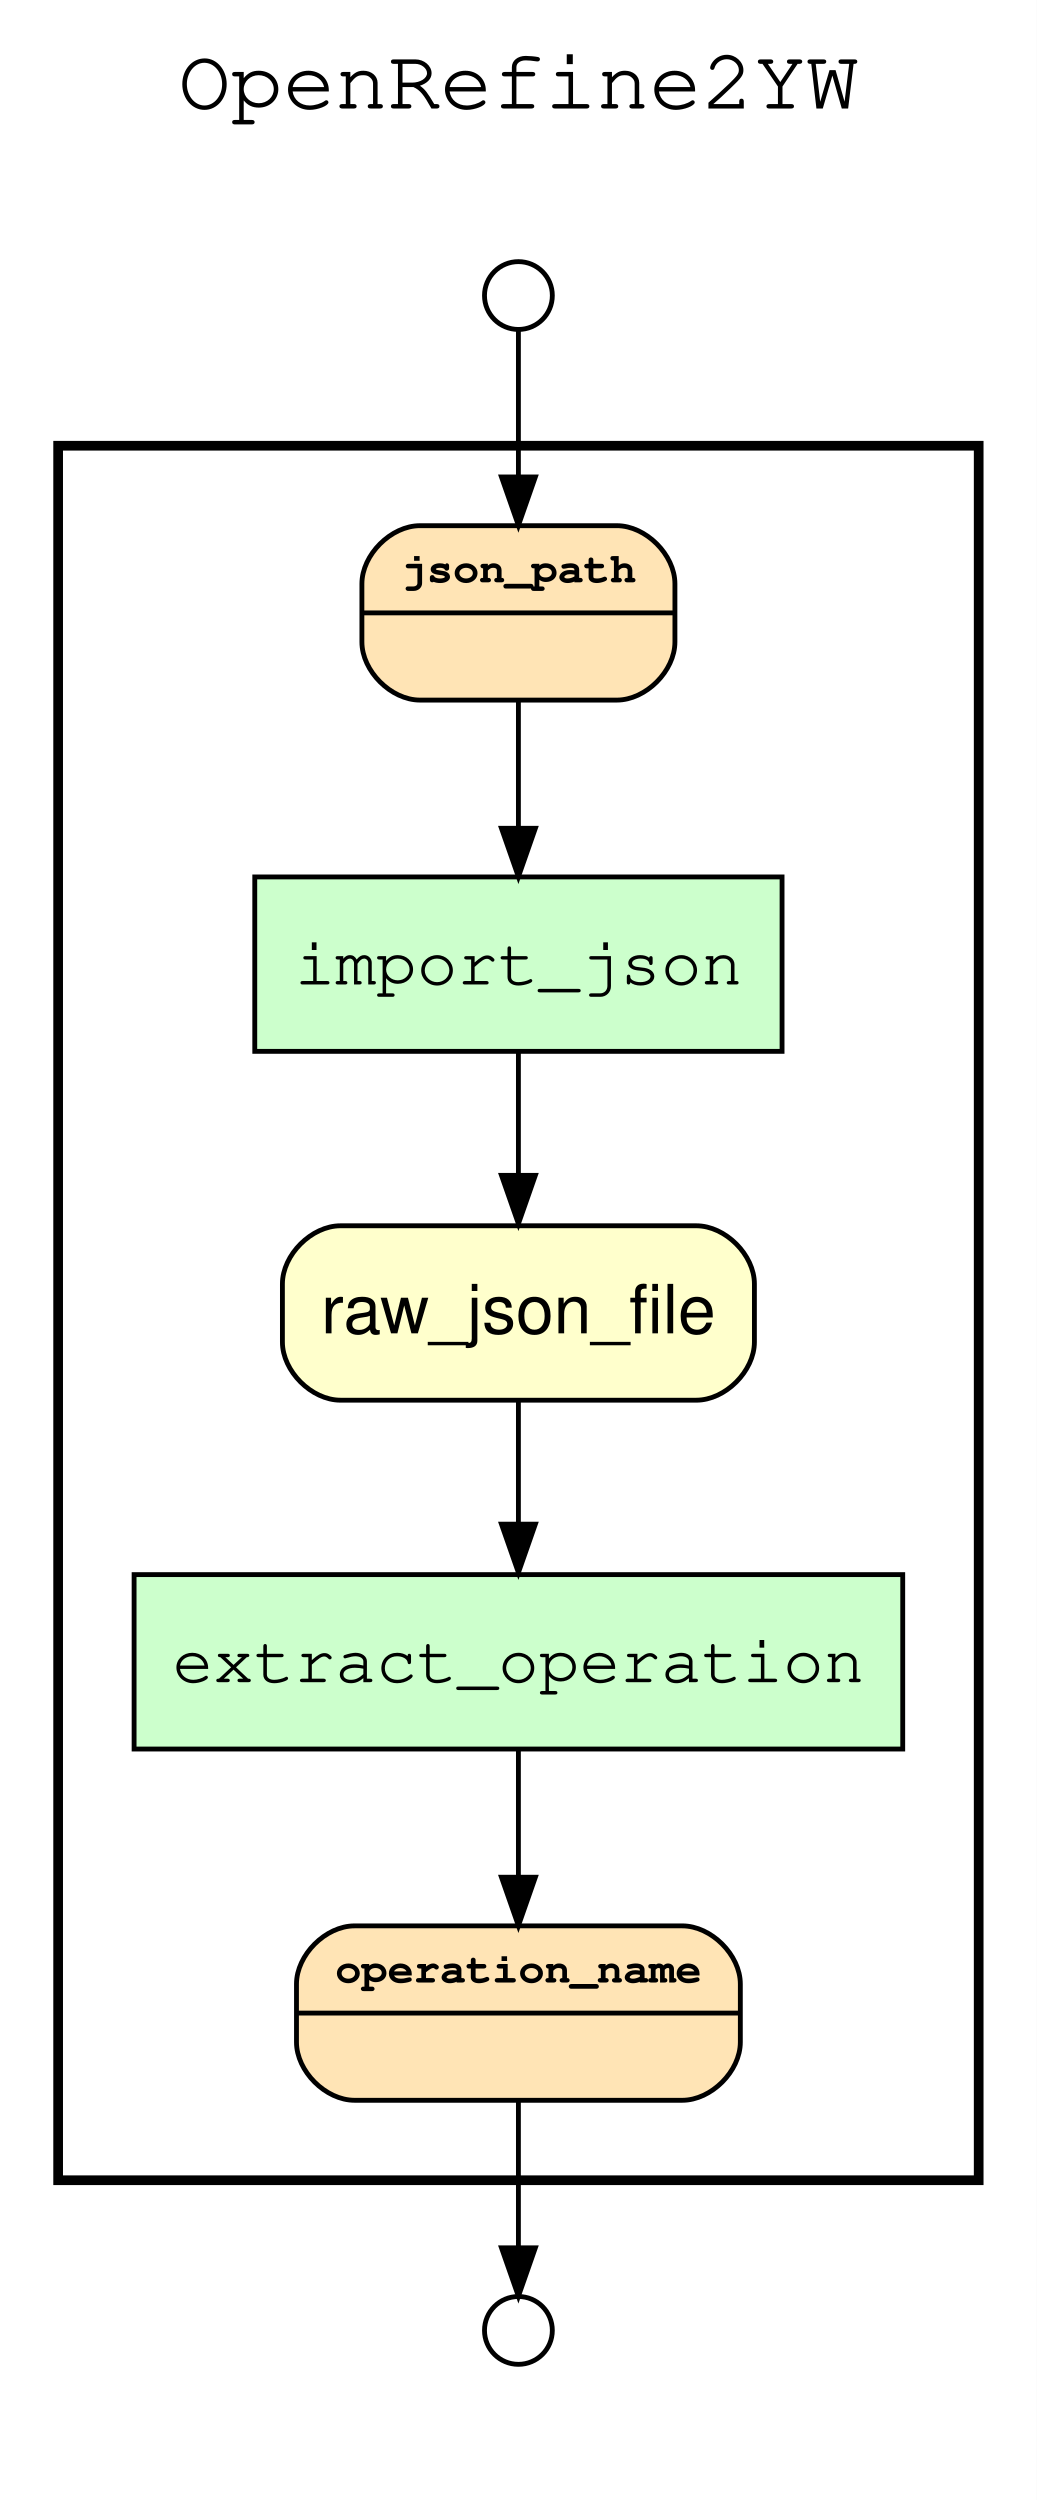
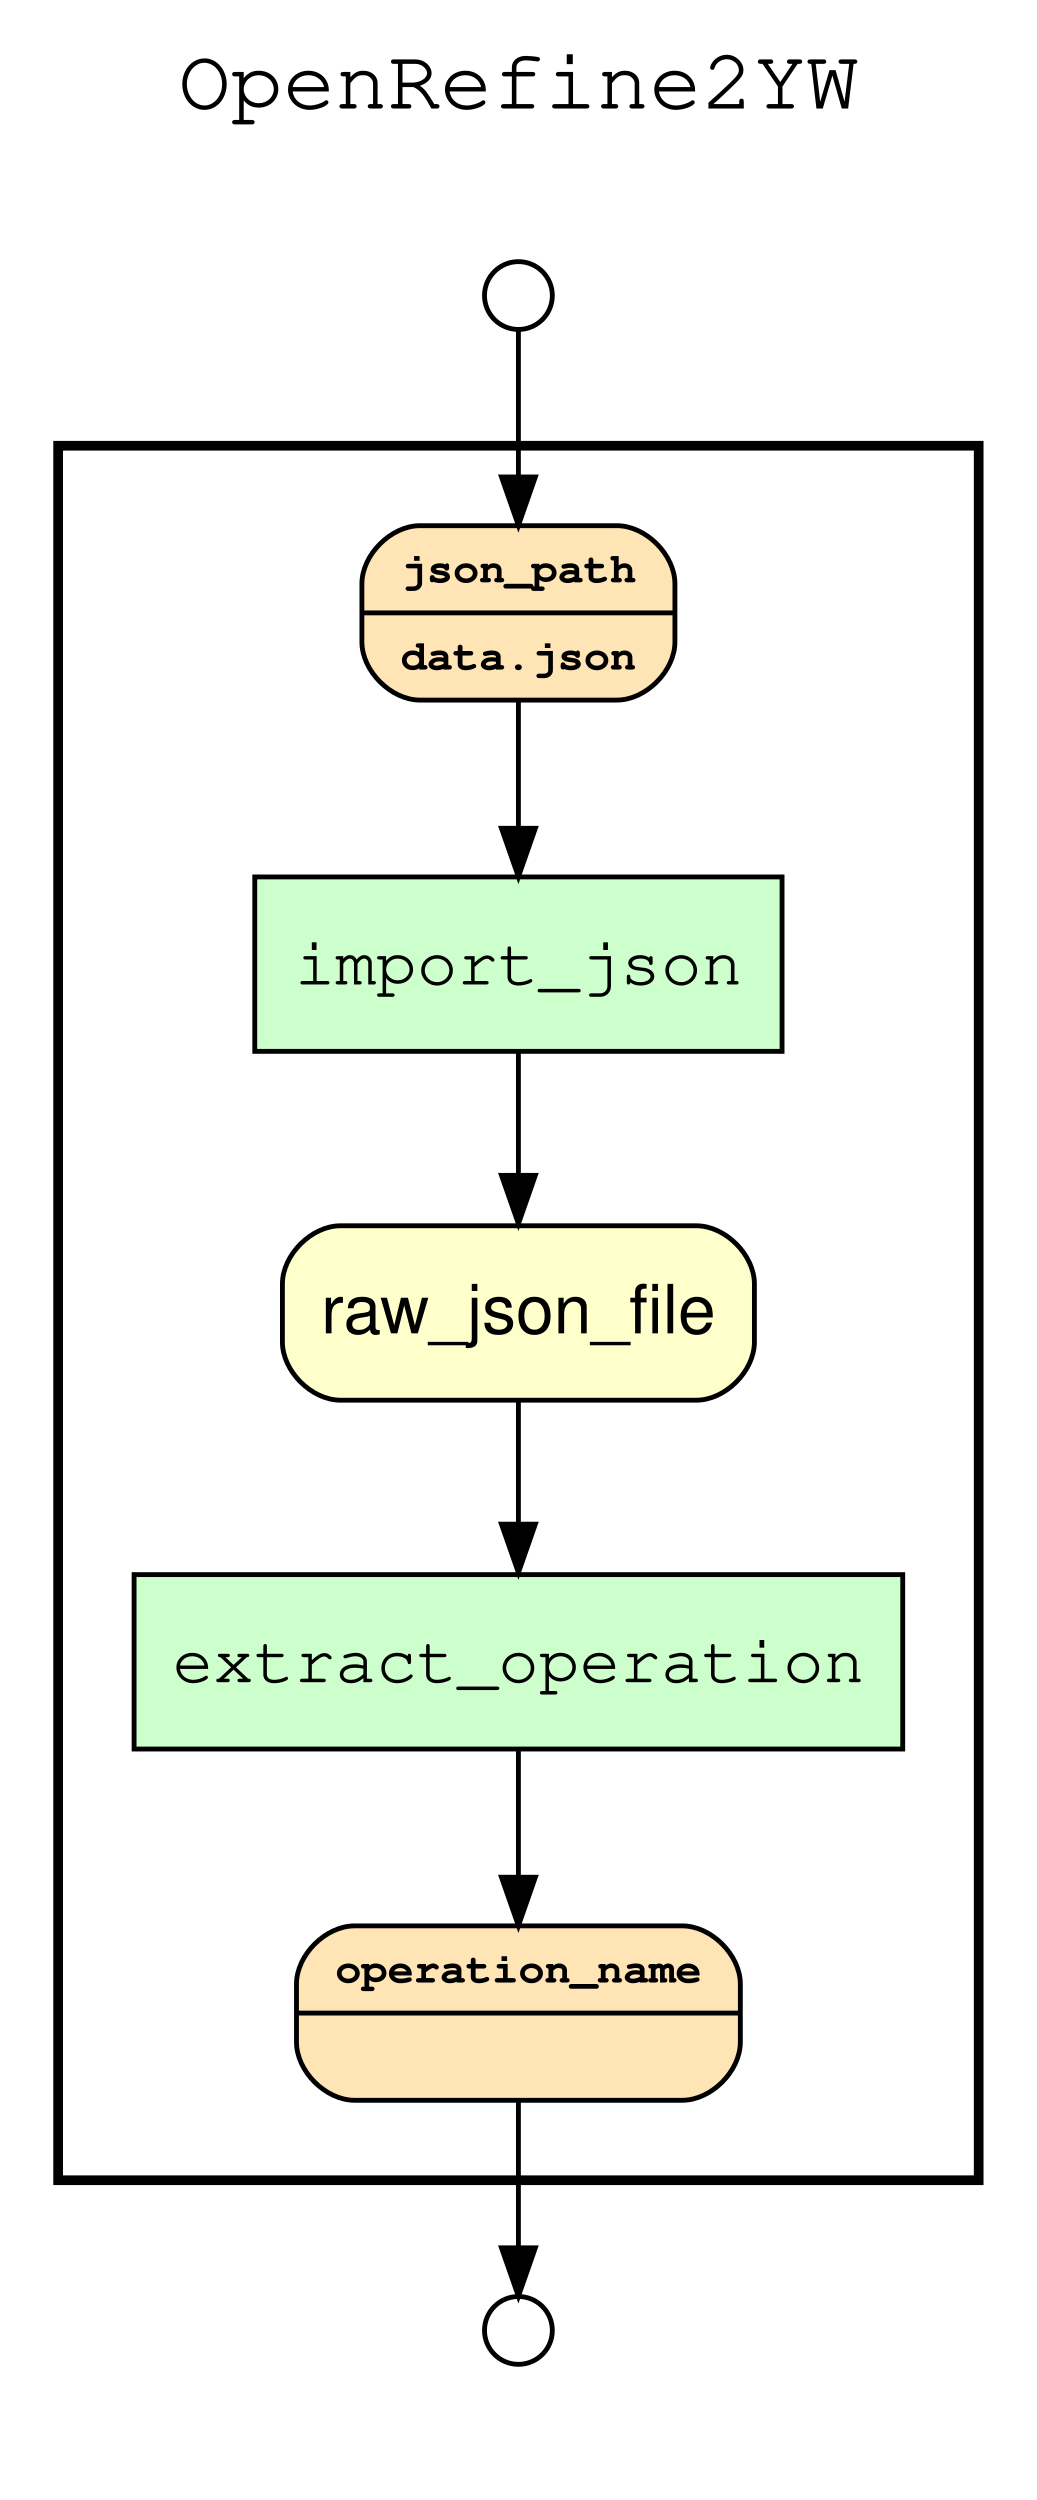
<svg xmlns="http://www.w3.org/2000/svg" width="214pt" height="516pt" viewBox="0.00 0.00 214.00 516.00">
  <g id="graph0" class="graph" transform="scale(1 1) rotate(0) translate(4 512)">
    <polygon fill="white" stroke="transparent" points="-4,4 -4,-512 210,-512 210,4 -4,4" />
    <text text-anchor="middle" x="103" y="-489.6" font-family="Courier,monospace" font-size="18.00">OpenRefine2YW</text>
    <g id="clust1" class="cluster">
      <polygon fill="none" stroke="black" stroke-width="2" points="8,-62 8,-420 198,-420 198,-62 8,-62" />
    </g>
    <g id="clust2" class="cluster">
      <polygon fill="none" stroke="white" stroke-width="2" points="16,-70 16,-412 190,-412 190,-70 16,-70" />
    </g>
    <g id="clust3" class="cluster">
      <polygon fill="none" stroke="white" stroke-width="2" points="80,-428 80,-474 126,-474 126,-428 80,-428" />
    </g>
    <g id="clust4" class="cluster">
      <polygon fill="none" stroke="white" stroke-width="2" points="88,-436 88,-466 118,-466 118,-436 88,-436" />
    </g>
    <g id="clust5" class="cluster">
      <polygon fill="none" stroke="white" stroke-width="2" points="80,-8 80,-54 126,-54 126,-8 80,-8" />
    </g>
    <g id="clust6" class="cluster">
      <polygon fill="none" stroke="white" stroke-width="2" points="88,-16 88,-46 118,-46 118,-16 88,-16" />
    </g>
    <g id="node1" class="node">
      <polygon fill="#ccffcc" stroke="black" points="157.416,-331 48.584,-331 48.584,-295 157.416,-295 157.416,-331" />
      <text text-anchor="middle" x="103" y="-308.8" font-family="Courier,monospace" font-size="14.00">import_json</text>
    </g>
    <g id="node3" class="node">
      <path fill="#ffffcc" stroke="black" d="M139.71,-259C139.71,-259 66.29,-259 66.29,-259 60.29,-259 54.29,-253 54.29,-247 54.29,-247 54.29,-235 54.29,-235 54.29,-229 60.29,-223 66.29,-223 66.29,-223 139.71,-223 139.71,-223 145.71,-223 151.71,-229 151.71,-235 151.71,-235 151.71,-247 151.71,-247 151.71,-253 145.71,-259 139.71,-259" />
      <text text-anchor="middle" x="103" y="-236.8" font-family="Helvetica,sans-Serif" font-size="14.00">raw_json_file</text>
    </g>
    <g id="edge3" class="edge">
      <path fill="none" stroke="black" d="M103,-294.831C103,-287.131 103,-277.974 103,-269.417" />
      <polygon fill="black" stroke="black" points="106.5,-269.413 103,-259.413 99.5,-269.413 106.5,-269.413" />
    </g>
    <g id="node2" class="node">
      <polygon fill="#ccffcc" stroke="black" points="182.323,-187 23.677,-187 23.677,-151 182.323,-151 182.323,-187" />
      <text text-anchor="middle" x="103" y="-164.8" font-family="Courier,monospace" font-size="14.00">extract_operation</text>
    </g>
    <g id="node5" class="node">
      <path fill="#ffe4b5" stroke="black" d="M69.194,-78.5C69.194,-78.5 136.806,-78.5 136.806,-78.5 142.806,-78.5 148.806,-84.5 148.806,-90.5 148.806,-90.5 148.806,-102.5 148.806,-102.5 148.806,-108.5 142.806,-114.5 136.806,-114.5 136.806,-114.5 69.194,-114.5 69.194,-114.5 63.194,-114.5 57.194,-108.5 57.194,-102.5 57.194,-102.5 57.194,-90.5 57.194,-90.5 57.194,-84.5 63.194,-78.5 69.194,-78.5" />
      <text text-anchor="middle" x="103" y="-102.8" font-family="Courier,monospace" font-weight="bold" font-size="9.00">operation_name</text>
      <polyline fill="none" stroke="black" points="57.194,-96.5 148.806,-96.5 " />
      <text text-anchor="middle" x="103" y="-84.8" font-family="Courier,monospace" font-weight="bold" font-size="9.00"> </text>
    </g>
    <g id="edge4" class="edge">
      <path fill="none" stroke="black" d="M103,-150.705C103,-142.832 103,-133.447 103,-124.717" />
      <polygon fill="black" stroke="black" points="106.5,-124.538 103,-114.538 99.5,-124.538 106.5,-124.538" />
    </g>
    <g id="edge1" class="edge">
      <path fill="none" stroke="black" d="M103,-222.831C103,-215.131 103,-205.974 103,-197.417" />
      <polygon fill="black" stroke="black" points="106.5,-197.413 103,-187.413 99.5,-197.413 106.5,-197.413" />
    </g>
    <g id="node4" class="node">
      <path fill="#ffe4b5" stroke="black" d="M82.696,-367.5C82.696,-367.5 123.304,-367.5 123.304,-367.5 129.304,-367.5 135.304,-373.5 135.304,-379.5 135.304,-379.5 135.304,-391.5 135.304,-391.5 135.304,-397.5 129.304,-403.5 123.304,-403.5 123.304,-403.5 82.696,-403.5 82.696,-403.5 76.696,-403.5 70.696,-397.5 70.696,-391.5 70.696,-391.5 70.696,-379.5 70.696,-379.5 70.696,-373.5 76.696,-367.5 82.696,-367.5" />
      <text text-anchor="middle" x="103" y="-391.8" font-family="Courier,monospace" font-weight="bold" font-size="9.00">json_path</text>
      <polyline fill="none" stroke="black" points="70.696,-385.5 135.304,-385.5 " />
-       <text text-anchor="middle" x="103" y="-373.8" font-family="Courier,monospace" font-weight="bold" font-size="9.00"> </text>
+       <text text-anchor="start" x="78.696" y="-373.8" font-family="Courier,monospace" font-weight="bold" font-size="9.00">data.json</text>
    </g>
    <g id="edge2" class="edge">
      <path fill="none" stroke="black" d="M103,-367.205C103,-359.332 103,-349.947 103,-341.217" />
      <polygon fill="black" stroke="black" points="106.5,-341.038 103,-331.038 99.5,-341.038 106.5,-341.038" />
    </g>
    <g id="node7" class="node">
      <ellipse fill="none" stroke="black" cx="103" cy="-31" rx="7" ry="7" />
    </g>
    <g id="edge6" class="edge">
      <path fill="none" stroke="black" d="M103,-78.255C103,-68.886 103,-57.533 103,-48.303" />
      <polygon fill="black" stroke="black" points="106.5,-48.056 103,-38.056 99.5,-48.056 106.5,-48.056" />
    </g>
    <g id="node6" class="node">
      <ellipse fill="none" stroke="black" cx="103" cy="-451" rx="7" ry="7" />
    </g>
    <g id="edge5" class="edge">
      <path fill="none" stroke="black" d="M103,-443.99C103,-436.738 103,-424.935 103,-413.824" />
      <polygon fill="black" stroke="black" points="106.5,-413.555 103,-403.555 99.5,-413.555 106.5,-413.555" />
    </g>
  </g>
</svg>
